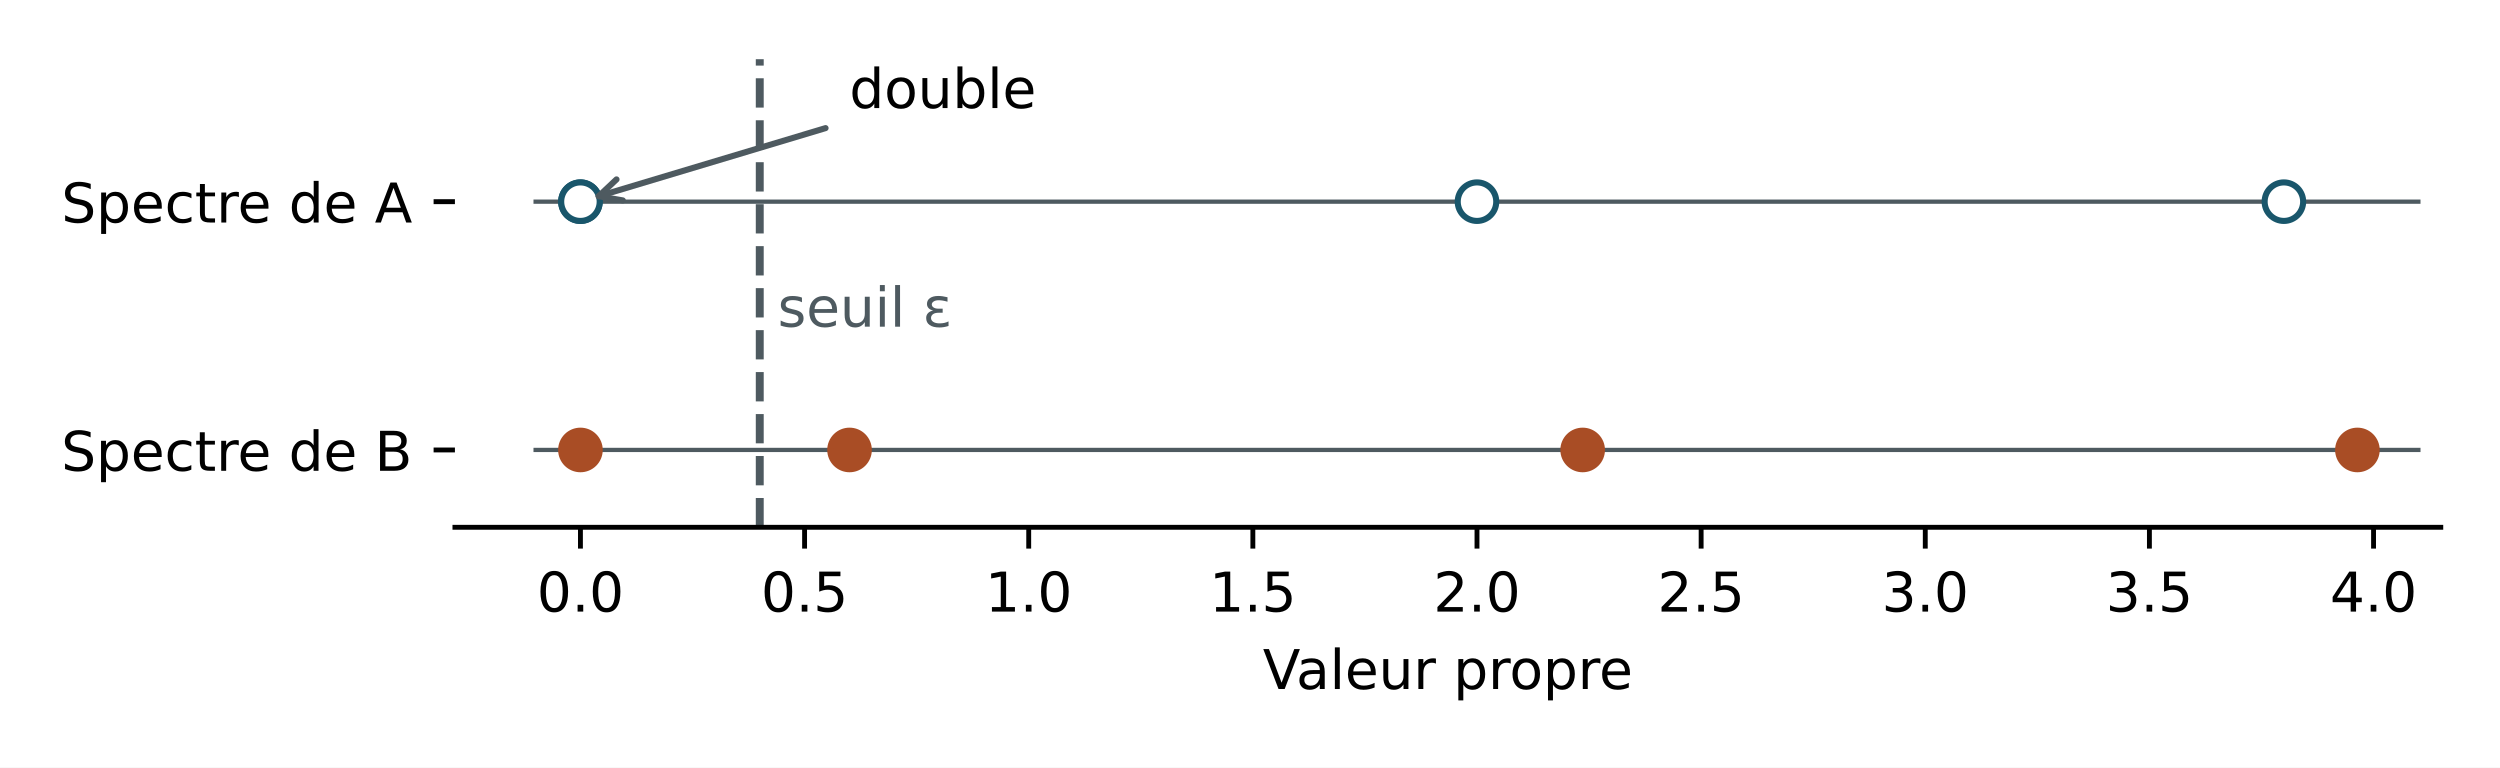
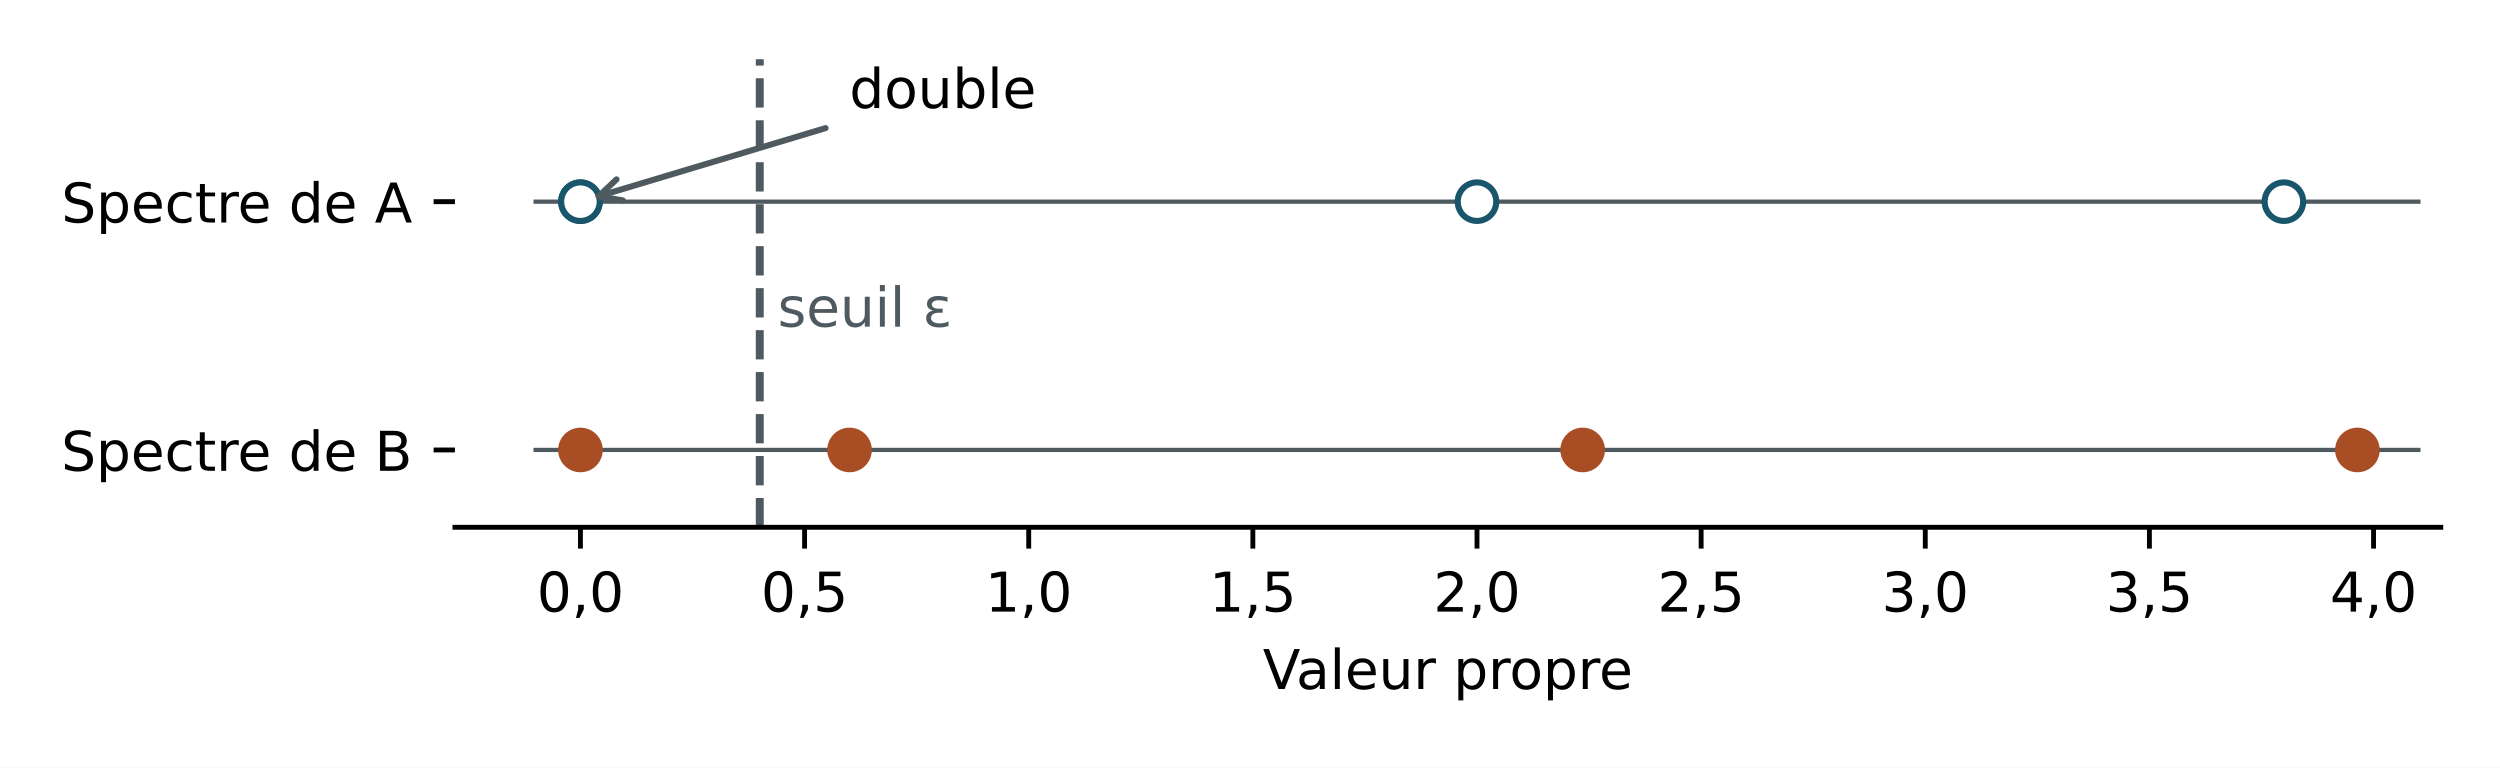
<svg xmlns="http://www.w3.org/2000/svg" xmlns:xlink="http://www.w3.org/1999/xlink" width="410.4pt" height="126pt" viewBox="0 0 410.4 126" version="1.1">
  <defs>
    <style type="text/css">*{stroke-linejoin: round; stroke-linecap: butt}</style>
  </defs>
  <g id="figure_1">
    <g id="patch_1">
      <path d="M 0 126 L 410.4 126 L 410.4 0 L 0 0 z " style="fill: #ffffff" />
    </g>
    <g id="axes_1">
      <g id="patch_2">
        <path d="M 74.68 86.56 L 400.68 86.56 L 400.68 9.72 L 74.68 9.72 z " style="fill: #ffffff" />
      </g>
      <g id="matplotlib.axis_1">
        <g id="xtick_1">
          <g id="line2d_1">
            <defs>
              <path id="me12eb115a5" d="M 0 0 L 0 3.5 " style="stroke: #000000; stroke-width: 0.8" />
            </defs>
            <g>
              <use xlink:href="#me12eb115a5" x="95.285" y="86.56" style="stroke: #000000; stroke-width: 0.8" />
            </g>
          </g>
          <g id="text_1">
            <g transform="translate(88.12856 100.3986) scale(0.09 -0.09)">
              <defs>
                <path id="DejaVuSans-30" d="M 2034 4250 Q 1547 4250 1301 3770 Q 1056 3291 1056 2328 Q 1056 1369 1301 889 Q 1547 409 2034 409 Q 2525 409 2770 889 Q 3016 1369 3016 2328 Q 3016 3291 2770 3770 Q 2525 4250 2034 4250 z M 2034 4750 Q 2819 4750 3233 4129 Q 3647 3509 3647 2328 Q 3647 1150 3233 529 Q 2819 -91 2034 -91 Q 1250 -91 836 529 Q 422 1150 422 2328 Q 422 3509 836 4129 Q 1250 4750 2034 4750 z " transform="scale(0.015625)" />
-                 <path id="DejaVuSans-2e" d="M 684 794 L 1344 794 L 1344 0 L 684 0 L 684 794 z " transform="scale(0.015625)" />
+                 <path id="DejaVuSans-2c" d="M 750 794 L 1409 794 L 1409 256 L 897 -744 L 494 -744 L 750 256 L 750 794 z " transform="scale(0.015625)" />
              </defs>
              <use xlink:href="#DejaVuSans-30" />
-               <use xlink:href="#DejaVuSans-2e" transform="translate(63.62305 0)" />
+               <use xlink:href="#DejaVuSans-2c" transform="translate(63.62305 0)" />
              <use xlink:href="#DejaVuSans-30" transform="translate(95.41016 0)" />
            </g>
          </g>
        </g>
        <g id="xtick_2">
          <g id="line2d_2">
            <g>
              <use xlink:href="#me12eb115a5" x="132.08" y="86.56" style="stroke: #000000; stroke-width: 0.8" />
            </g>
          </g>
          <g id="text_2">
            <g transform="translate(124.9231 100.3986) scale(0.09 -0.09)">
              <defs>
                <path id="DejaVuSans-35" d="M 691 4666 L 3169 4666 L 3169 4134 L 1269 4134 L 1269 2991 Q 1406 3038 1543 3061 Q 1681 3084 1819 3084 Q 2600 3084 3056 2656 Q 3513 2228 3513 1497 Q 3513 744 3044 326 Q 2575 -91 1722 -91 Q 1428 -91 1123 -41 Q 819 9 494 109 L 494 744 Q 775 591 1075 516 Q 1375 441 1709 441 Q 2250 441 2565 725 Q 2881 1009 2881 1497 Q 2881 1984 2565 2268 Q 2250 2553 1709 2553 Q 1456 2553 1204 2497 Q 953 2441 691 2322 L 691 4666 z " transform="scale(0.015625)" />
              </defs>
              <use xlink:href="#DejaVuSans-30" />
-               <use xlink:href="#DejaVuSans-2e" transform="translate(63.62305 0)" />
+               <use xlink:href="#DejaVuSans-2c" transform="translate(63.62305 0)" />
              <use xlink:href="#DejaVuSans-35" transform="translate(95.41016 0)" />
            </g>
          </g>
        </g>
        <g id="xtick_3">
          <g id="line2d_3">
            <g>
              <use xlink:href="#me12eb115a5" x="168.874" y="86.56" style="stroke: #000000; stroke-width: 0.8" />
            </g>
          </g>
          <g id="text_3">
            <g transform="translate(161.7177 100.3986) scale(0.09 -0.09)">
              <defs>
                <path id="DejaVuSans-31" d="M 794 531 L 1825 531 L 1825 4091 L 703 3866 L 703 4441 L 1819 4666 L 2450 4666 L 2450 531 L 3481 531 L 3481 0 L 794 0 L 794 531 z " transform="scale(0.015625)" />
              </defs>
              <use xlink:href="#DejaVuSans-31" />
-               <use xlink:href="#DejaVuSans-2e" transform="translate(63.62305 0)" />
+               <use xlink:href="#DejaVuSans-2c" transform="translate(63.62305 0)" />
              <use xlink:href="#DejaVuSans-30" transform="translate(95.41016 0)" />
            </g>
          </g>
        </g>
        <g id="xtick_4">
          <g id="line2d_4">
            <g>
              <use xlink:href="#me12eb115a5" x="205.669" y="86.56" style="stroke: #000000; stroke-width: 0.8" />
            </g>
          </g>
          <g id="text_4">
            <g transform="translate(198.5123 100.3986) scale(0.09 -0.09)">
              <use xlink:href="#DejaVuSans-31" />
-               <use xlink:href="#DejaVuSans-2e" transform="translate(63.62305 0)" />
+               <use xlink:href="#DejaVuSans-2c" transform="translate(63.62305 0)" />
              <use xlink:href="#DejaVuSans-35" transform="translate(95.41016 0)" />
            </g>
          </g>
        </g>
        <g id="xtick_5">
          <g id="line2d_5">
            <g>
              <use xlink:href="#me12eb115a5" x="242.463" y="86.56" style="stroke: #000000; stroke-width: 0.8" />
            </g>
          </g>
          <g id="text_5">
            <g transform="translate(235.3069 100.3986) scale(0.09 -0.09)">
              <defs>
                <path id="DejaVuSans-32" d="M 1228 531 L 3431 531 L 3431 0 L 469 0 L 469 531 Q 828 903 1448 1529 Q 2069 2156 2228 2338 Q 2531 2678 2651 2914 Q 2772 3150 2772 3378 Q 2772 3750 2511 3984 Q 2250 4219 1831 4219 Q 1534 4219 1204 4116 Q 875 4013 500 3803 L 500 4441 Q 881 4594 1212 4672 Q 1544 4750 1819 4750 Q 2544 4750 2975 4387 Q 3406 4025 3406 3419 Q 3406 3131 3298 2873 Q 3191 2616 2906 2266 Q 2828 2175 2409 1742 Q 1991 1309 1228 531 z " transform="scale(0.015625)" />
              </defs>
              <use xlink:href="#DejaVuSans-32" />
-               <use xlink:href="#DejaVuSans-2e" transform="translate(63.62305 0)" />
+               <use xlink:href="#DejaVuSans-2c" transform="translate(63.62305 0)" />
              <use xlink:href="#DejaVuSans-30" transform="translate(95.41016 0)" />
            </g>
          </g>
        </g>
        <g id="xtick_6">
          <g id="line2d_6">
            <g>
              <use xlink:href="#me12eb115a5" x="279.258" y="86.56" style="stroke: #000000; stroke-width: 0.8" />
            </g>
          </g>
          <g id="text_6">
            <g transform="translate(272.1015 100.3986) scale(0.09 -0.09)">
              <use xlink:href="#DejaVuSans-32" />
-               <use xlink:href="#DejaVuSans-2e" transform="translate(63.62305 0)" />
+               <use xlink:href="#DejaVuSans-2c" transform="translate(63.62305 0)" />
              <use xlink:href="#DejaVuSans-35" transform="translate(95.41016 0)" />
            </g>
          </g>
        </g>
        <g id="xtick_7">
          <g id="line2d_7">
            <g>
              <use xlink:href="#me12eb115a5" x="316.052" y="86.56" style="stroke: #000000; stroke-width: 0.8" />
            </g>
          </g>
          <g id="text_7">
            <g transform="translate(308.8961 100.3986) scale(0.09 -0.09)">
              <defs>
                <path id="DejaVuSans-33" d="M 2597 2516 Q 3050 2419 3304 2112 Q 3559 1806 3559 1356 Q 3559 666 3084 287 Q 2609 -91 1734 -91 Q 1441 -91 1130 -33 Q 819 25 488 141 L 488 750 Q 750 597 1062 519 Q 1375 441 1716 441 Q 2309 441 2620 675 Q 2931 909 2931 1356 Q 2931 1769 2642 2001 Q 2353 2234 1838 2234 L 1294 2234 L 1294 2753 L 1863 2753 Q 2328 2753 2575 2939 Q 2822 3125 2822 3475 Q 2822 3834 2567 4026 Q 2313 4219 1838 4219 Q 1578 4219 1281 4162 Q 984 4106 628 3988 L 628 4550 Q 988 4650 1302 4700 Q 1616 4750 1894 4750 Q 2613 4750 3031 4423 Q 3450 4097 3450 3541 Q 3450 3153 3228 2886 Q 3006 2619 2597 2516 z " transform="scale(0.015625)" />
              </defs>
              <use xlink:href="#DejaVuSans-33" />
-               <use xlink:href="#DejaVuSans-2e" transform="translate(63.62305 0)" />
+               <use xlink:href="#DejaVuSans-2c" transform="translate(63.62305 0)" />
              <use xlink:href="#DejaVuSans-30" transform="translate(95.41016 0)" />
            </g>
          </g>
        </g>
        <g id="xtick_8">
          <g id="line2d_8">
            <g>
              <use xlink:href="#me12eb115a5" x="352.847" y="86.56" style="stroke: #000000; stroke-width: 0.8" />
            </g>
          </g>
          <g id="text_8">
            <g transform="translate(345.6906 100.3986) scale(0.09 -0.09)">
              <use xlink:href="#DejaVuSans-33" />
-               <use xlink:href="#DejaVuSans-2e" transform="translate(63.62305 0)" />
+               <use xlink:href="#DejaVuSans-2c" transform="translate(63.62305 0)" />
              <use xlink:href="#DejaVuSans-35" transform="translate(95.41016 0)" />
            </g>
          </g>
        </g>
        <g id="xtick_9">
          <g id="line2d_9">
            <g>
              <use xlink:href="#me12eb115a5" x="389.642" y="86.56" style="stroke: #000000; stroke-width: 0.8" />
            </g>
          </g>
          <g id="text_9">
            <g transform="translate(382.4852 100.3986) scale(0.09 -0.09)">
              <defs>
                <path id="DejaVuSans-34" d="M 2419 4116 L 825 1625 L 2419 1625 L 2419 4116 z M 2253 4666 L 3047 4666 L 3047 1625 L 3713 1625 L 3713 1100 L 3047 1100 L 3047 0 L 2419 0 L 2419 1100 L 313 1100 L 313 1709 L 2253 4666 z " transform="scale(0.015625)" />
              </defs>
              <use xlink:href="#DejaVuSans-34" />
-               <use xlink:href="#DejaVuSans-2e" transform="translate(63.62305 0)" />
+               <use xlink:href="#DejaVuSans-2c" transform="translate(63.62305 0)" />
              <use xlink:href="#DejaVuSans-30" transform="translate(95.41016 0)" />
            </g>
          </g>
        </g>
        <g id="text_10">
          <g transform="translate(207.3085 113.1089) scale(0.09 -0.09)">
            <defs>
              <path id="DejaVuSans-56" d="M 1831 0 L 50 4666 L 709 4666 L 2188 738 L 3669 4666 L 4325 4666 L 2547 0 L 1831 0 z " transform="scale(0.015625)" />
              <path id="DejaVuSans-61" d="M 2194 1759 Q 1497 1759 1228 1600 Q 959 1441 959 1056 Q 959 750 1161 570 Q 1363 391 1709 391 Q 2188 391 2477 730 Q 2766 1069 2766 1631 L 2766 1759 L 2194 1759 z M 3341 1997 L 3341 0 L 2766 0 L 2766 531 Q 2569 213 2275 61 Q 1981 -91 1556 -91 Q 1019 -91 701 211 Q 384 513 384 1019 Q 384 1609 779 1909 Q 1175 2209 1959 2209 L 2766 2209 L 2766 2266 Q 2766 2663 2505 2880 Q 2244 3097 1772 3097 Q 1472 3097 1187 3025 Q 903 2953 641 2809 L 641 3341 Q 956 3463 1253 3523 Q 1550 3584 1831 3584 Q 2591 3584 2966 3190 Q 3341 2797 3341 1997 z " transform="scale(0.015625)" />
              <path id="DejaVuSans-6c" d="M 603 4863 L 1178 4863 L 1178 0 L 603 0 L 603 4863 z " transform="scale(0.015625)" />
              <path id="DejaVuSans-65" d="M 3597 1894 L 3597 1613 L 953 1613 Q 991 1019 1311 708 Q 1631 397 2203 397 Q 2534 397 2845 478 Q 3156 559 3463 722 L 3463 178 Q 3153 47 2828 -22 Q 2503 -91 2169 -91 Q 1331 -91 842 396 Q 353 884 353 1716 Q 353 2575 817 3079 Q 1281 3584 2069 3584 Q 2775 3584 3186 3129 Q 3597 2675 3597 1894 z M 3022 2063 Q 3016 2534 2758 2815 Q 2500 3097 2075 3097 Q 1594 3097 1305 2825 Q 1016 2553 972 2059 L 3022 2063 z " transform="scale(0.015625)" />
              <path id="DejaVuSans-75" d="M 544 1381 L 544 3500 L 1119 3500 L 1119 1403 Q 1119 906 1312 657 Q 1506 409 1894 409 Q 2359 409 2629 706 Q 2900 1003 2900 1516 L 2900 3500 L 3475 3500 L 3475 0 L 2900 0 L 2900 538 Q 2691 219 2414 64 Q 2138 -91 1772 -91 Q 1169 -91 856 284 Q 544 659 544 1381 z M 1991 3584 L 1991 3584 z " transform="scale(0.015625)" />
              <path id="DejaVuSans-72" d="M 2631 2963 Q 2534 3019 2420 3045 Q 2306 3072 2169 3072 Q 1681 3072 1420 2755 Q 1159 2438 1159 1844 L 1159 0 L 581 0 L 581 3500 L 1159 3500 L 1159 2956 Q 1341 3275 1631 3429 Q 1922 3584 2338 3584 Q 2397 3584 2469 3576 Q 2541 3569 2628 3553 L 2631 2963 z " transform="scale(0.015625)" />
              <path id="DejaVuSans-20" transform="scale(0.015625)" />
              <path id="DejaVuSans-70" d="M 1159 525 L 1159 -1331 L 581 -1331 L 581 3500 L 1159 3500 L 1159 2969 Q 1341 3281 1617 3432 Q 1894 3584 2278 3584 Q 2916 3584 3314 3078 Q 3713 2572 3713 1747 Q 3713 922 3314 415 Q 2916 -91 2278 -91 Q 1894 -91 1617 61 Q 1341 213 1159 525 z M 3116 1747 Q 3116 2381 2855 2742 Q 2594 3103 2138 3103 Q 1681 3103 1420 2742 Q 1159 2381 1159 1747 Q 1159 1113 1420 752 Q 1681 391 2138 391 Q 2594 391 2855 752 Q 3116 1113 3116 1747 z " transform="scale(0.015625)" />
              <path id="DejaVuSans-6f" d="M 1959 3097 Q 1497 3097 1228 2736 Q 959 2375 959 1747 Q 959 1119 1226 758 Q 1494 397 1959 397 Q 2419 397 2687 759 Q 2956 1122 2956 1747 Q 2956 2369 2687 2733 Q 2419 3097 1959 3097 z M 1959 3584 Q 2709 3584 3137 3096 Q 3566 2609 3566 1747 Q 3566 888 3137 398 Q 2709 -91 1959 -91 Q 1206 -91 779 398 Q 353 888 353 1747 Q 353 2609 779 3096 Q 1206 3584 1959 3584 z " transform="scale(0.015625)" />
            </defs>
            <use xlink:href="#DejaVuSans-56" />
            <use xlink:href="#DejaVuSans-61" transform="translate(60.6582 0)" />
            <use xlink:href="#DejaVuSans-6c" transform="translate(121.9375 0)" />
            <use xlink:href="#DejaVuSans-65" transform="translate(149.7207 0)" />
            <use xlink:href="#DejaVuSans-75" transform="translate(211.2441 0)" />
            <use xlink:href="#DejaVuSans-72" transform="translate(274.623 0)" />
            <use xlink:href="#DejaVuSans-20" transform="translate(315.7363 0)" />
            <use xlink:href="#DejaVuSans-70" transform="translate(347.5234 0)" />
            <use xlink:href="#DejaVuSans-72" transform="translate(411 0)" />
            <use xlink:href="#DejaVuSans-6f" transform="translate(449.8633 0)" />
            <use xlink:href="#DejaVuSans-70" transform="translate(511.0449 0)" />
            <use xlink:href="#DejaVuSans-72" transform="translate(574.5215 0)" />
            <use xlink:href="#DejaVuSans-65" transform="translate(613.3848 0)" />
          </g>
        </g>
      </g>
      <g id="matplotlib.axis_2">
        <g id="ytick_1">
          <g id="line2d_10">
            <defs>
              <path id="mdb52553818" d="M 0 0 L -3.5 0 " style="stroke: #000000; stroke-width: 0.8" />
            </defs>
            <g>
              <use xlink:href="#mdb52553818" x="74.68" y="73.865" style="stroke: #000000; stroke-width: 0.8" />
            </g>
          </g>
          <g id="text_11">
            <g transform="translate(10.05609 77.28399) scale(0.09 -0.09)">
              <defs>
                <path id="DejaVuSans-53" d="M 3425 4513 L 3425 3897 Q 3066 4069 2747 4153 Q 2428 4238 2131 4238 Q 1616 4238 1336 4038 Q 1056 3838 1056 3469 Q 1056 3159 1242 3001 Q 1428 2844 1947 2747 L 2328 2669 Q 3034 2534 3370 2195 Q 3706 1856 3706 1288 Q 3706 609 3251 259 Q 2797 -91 1919 -91 Q 1588 -91 1214 -16 Q 841 59 441 206 L 441 856 Q 825 641 1194 531 Q 1563 422 1919 422 Q 2459 422 2753 634 Q 3047 847 3047 1241 Q 3047 1584 2836 1778 Q 2625 1972 2144 2069 L 1759 2144 Q 1053 2284 737 2584 Q 422 2884 422 3419 Q 422 4038 858 4394 Q 1294 4750 2059 4750 Q 2388 4750 2728 4690 Q 3069 4631 3425 4513 z " transform="scale(0.015625)" />
                <path id="DejaVuSans-63" d="M 3122 3366 L 3122 2828 Q 2878 2963 2633 3030 Q 2388 3097 2138 3097 Q 1578 3097 1268 2742 Q 959 2388 959 1747 Q 959 1106 1268 751 Q 1578 397 2138 397 Q 2388 397 2633 464 Q 2878 531 3122 666 L 3122 134 Q 2881 22 2623 -34 Q 2366 -91 2075 -91 Q 1284 -91 818 406 Q 353 903 353 1747 Q 353 2603 823 3093 Q 1294 3584 2113 3584 Q 2378 3584 2631 3529 Q 2884 3475 3122 3366 z " transform="scale(0.015625)" />
                <path id="DejaVuSans-74" d="M 1172 4494 L 1172 3500 L 2356 3500 L 2356 3053 L 1172 3053 L 1172 1153 Q 1172 725 1289 603 Q 1406 481 1766 481 L 2356 481 L 2356 0 L 1766 0 Q 1100 0 847 248 Q 594 497 594 1153 L 594 3053 L 172 3053 L 172 3500 L 594 3500 L 594 4494 L 1172 4494 z " transform="scale(0.015625)" />
                <path id="DejaVuSans-64" d="M 2906 2969 L 2906 4863 L 3481 4863 L 3481 0 L 2906 0 L 2906 525 Q 2725 213 2448 61 Q 2172 -91 1784 -91 Q 1150 -91 751 415 Q 353 922 353 1747 Q 353 2572 751 3078 Q 1150 3584 1784 3584 Q 2172 3584 2448 3432 Q 2725 3281 2906 2969 z M 947 1747 Q 947 1113 1208 752 Q 1469 391 1925 391 Q 2381 391 2643 752 Q 2906 1113 2906 1747 Q 2906 2381 2643 2742 Q 2381 3103 1925 3103 Q 1469 3103 1208 2742 Q 947 2381 947 1747 z " transform="scale(0.015625)" />
                <path id="DejaVuSans-42" d="M 1259 2228 L 1259 519 L 2272 519 Q 2781 519 3026 730 Q 3272 941 3272 1375 Q 3272 1813 3026 2020 Q 2781 2228 2272 2228 L 1259 2228 z M 1259 4147 L 1259 2741 L 2194 2741 Q 2656 2741 2882 2914 Q 3109 3088 3109 3444 Q 3109 3797 2882 3972 Q 2656 4147 2194 4147 L 1259 4147 z M 628 4666 L 2241 4666 Q 2963 4666 3353 4366 Q 3744 4066 3744 3513 Q 3744 3084 3544 2831 Q 3344 2578 2956 2516 Q 3422 2416 3680 2098 Q 3938 1781 3938 1306 Q 3938 681 3513 340 Q 3088 0 2303 0 L 628 0 L 628 4666 z " transform="scale(0.015625)" />
              </defs>
              <use xlink:href="#DejaVuSans-53" />
              <use xlink:href="#DejaVuSans-70" transform="translate(63.47656 0)" />
              <use xlink:href="#DejaVuSans-65" transform="translate(126.9531 0)" />
              <use xlink:href="#DejaVuSans-63" transform="translate(188.4766 0)" />
              <use xlink:href="#DejaVuSans-74" transform="translate(243.457 0)" />
              <use xlink:href="#DejaVuSans-72" transform="translate(282.666 0)" />
              <use xlink:href="#DejaVuSans-65" transform="translate(321.5293 0)" />
              <use xlink:href="#DejaVuSans-20" transform="translate(383.0527 0)" />
              <use xlink:href="#DejaVuSans-64" transform="translate(414.8398 0)" />
              <use xlink:href="#DejaVuSans-65" transform="translate(478.3164 0)" />
              <use xlink:href="#DejaVuSans-20" transform="translate(539.8398 0)" />
              <use xlink:href="#DejaVuSans-42" transform="translate(571.627 0)" />
            </g>
          </g>
        </g>
        <g id="ytick_2">
          <g id="line2d_11">
            <g>
              <use xlink:href="#mdb52553818" x="74.68" y="33.106" style="stroke: #000000; stroke-width: 0.8" />
            </g>
          </g>
          <g id="text_12">
            <g transform="translate(10.07437 36.52538) scale(0.09 -0.09)">
              <defs>
                <path id="DejaVuSans-41" d="M 2188 4044 L 1331 1722 L 3047 1722 L 2188 4044 z M 1831 4666 L 2547 4666 L 4325 0 L 3669 0 L 3244 1197 L 1141 1197 L 716 0 L 50 0 L 1831 4666 z " transform="scale(0.015625)" />
              </defs>
              <use xlink:href="#DejaVuSans-53" />
              <use xlink:href="#DejaVuSans-70" transform="translate(63.47656 0)" />
              <use xlink:href="#DejaVuSans-65" transform="translate(126.9531 0)" />
              <use xlink:href="#DejaVuSans-63" transform="translate(188.4766 0)" />
              <use xlink:href="#DejaVuSans-74" transform="translate(243.457 0)" />
              <use xlink:href="#DejaVuSans-72" transform="translate(282.666 0)" />
              <use xlink:href="#DejaVuSans-65" transform="translate(321.5293 0)" />
              <use xlink:href="#DejaVuSans-20" transform="translate(383.0527 0)" />
              <use xlink:href="#DejaVuSans-64" transform="translate(414.8398 0)" />
              <use xlink:href="#DejaVuSans-65" transform="translate(478.3164 0)" />
              <use xlink:href="#DejaVuSans-20" transform="translate(539.8398 0)" />
              <use xlink:href="#DejaVuSans-41" transform="translate(571.627 0)" />
            </g>
          </g>
        </g>
      </g>
      <g id="line2d_12">
        <path d="M 124.721 86.56 L 124.721 9.72 " clip-path="url(#p7fcc8f6f96)" style="fill: none; stroke-dasharray: 4.81,2.08; stroke-dashoffset: 0; stroke: #4e5a60; stroke-width: 1.3" />
      </g>
      <g id="line2d_13">
        <path d="M 87.926 33.106 L 397.001 33.106 " clip-path="url(#p7fcc8f6f96)" style="fill: none; stroke: #4e5a60; stroke-width: 0.7; stroke-linecap: square" />
      </g>
      <g id="line2d_14">
        <path d="M 87.926 73.865 L 397.001 73.865 " clip-path="url(#p7fcc8f6f96)" style="fill: none; stroke: #4e5a60; stroke-width: 0.7; stroke-linecap: square" />
      </g>
      <g id="patch_3">
        <path d="M 74.68 86.56 L 400.68 86.56 " style="fill: none; stroke: #000000; stroke-width: 0.8; stroke-linejoin: miter; stroke-linecap: square" />
      </g>
      <g id="text_13">
        <g style="fill: #4e5a60" transform="translate(127.6642 53.63022) scale(0.09 -0.09)">
          <defs>
            <path id="DejaVuSans-73" d="M 2834 3397 L 2834 2853 Q 2591 2978 2328 3040 Q 2066 3103 1784 3103 Q 1356 3103 1142 2972 Q 928 2841 928 2578 Q 928 2378 1081 2264 Q 1234 2150 1697 2047 L 1894 2003 Q 2506 1872 2764 1633 Q 3022 1394 3022 966 Q 3022 478 2636 193 Q 2250 -91 1575 -91 Q 1294 -91 989 -36 Q 684 19 347 128 L 347 722 Q 666 556 975 473 Q 1284 391 1588 391 Q 1994 391 2212 530 Q 2431 669 2431 922 Q 2431 1156 2273 1281 Q 2116 1406 1581 1522 L 1381 1569 Q 847 1681 609 1914 Q 372 2147 372 2553 Q 372 3047 722 3315 Q 1072 3584 1716 3584 Q 2034 3584 2315 3537 Q 2597 3491 2834 3397 z " transform="scale(0.015625)" />
            <path id="DejaVuSans-69" d="M 603 3500 L 1178 3500 L 1178 0 L 603 0 L 603 3500 z M 603 4863 L 1178 4863 L 1178 4134 L 603 4134 L 603 4863 z " transform="scale(0.015625)" />
            <path id="DejaVuSans-3b5" d="M 1234 1888 Q 884 1963 697 2166 Q 509 2366 509 2656 Q 509 3097 866 3344 Q 1219 3588 1831 3588 Q 2069 3588 2334 3550 Q 2600 3513 2906 3438 L 2906 2916 Q 2603 3006 2353 3047 Q 2100 3088 1878 3088 Q 1506 3088 1291 2944 Q 1072 2800 1072 2600 Q 1072 2381 1284 2241 Q 1494 2103 1856 2103 L 2341 2103 L 2341 1628 L 1878 1628 Q 1450 1628 1225 1469 Q 981 1294 981 1019 Q 981 738 1244 563 Q 1509 388 1981 388 Q 2272 388 2538 444 Q 2803 503 3025 619 L 3025 84 Q 2744 -3 2481 -47 Q 2216 -91 1966 -91 Q 1222 -91 819 194 Q 416 478 416 1019 Q 416 1356 631 1584 Q 847 1813 1234 1888 z " transform="scale(0.015625)" />
          </defs>
          <use xlink:href="#DejaVuSans-73" />
          <use xlink:href="#DejaVuSans-65" transform="translate(52.09961 0)" />
          <use xlink:href="#DejaVuSans-75" transform="translate(113.623 0)" />
          <use xlink:href="#DejaVuSans-69" transform="translate(177.002 0)" />
          <use xlink:href="#DejaVuSans-6c" transform="translate(204.7852 0)" />
          <use xlink:href="#DejaVuSans-20" transform="translate(232.5684 0)" />
          <use xlink:href="#DejaVuSans-3b5" transform="translate(264.3555 0)" />
        </g>
      </g>
      <g id="PathCollection_1">
        <defs>
          <path id="mb1f2055248" d="M 0 3.162 C 0.839 3.162 1.643 2.829 2.236 2.236 C 2.829 1.643 3.162 0.839 3.162 0 C 3.162 -0.839 2.829 -1.643 2.236 -2.236 C 1.643 -2.829 0.839 -3.162 0 -3.162 C -0.839 -3.162 -1.643 -2.829 -2.236 -2.236 C -2.829 -1.643 -3.162 -0.839 -3.162 0 C -3.162 0.839 -2.829 1.643 -2.236 2.236 C -1.643 2.829 -0.839 3.162 0 3.162 z " style="stroke: #19566b" />
        </defs>
        <g clip-path="url(#p7fcc8f6f96)">
          <use xlink:href="#mb1f2055248" x="95.285" y="33.106" style="fill: #ffffff; stroke: #19566b" />
          <use xlink:href="#mb1f2055248" x="95.285" y="33.106" style="fill: #ffffff; stroke: #19566b" />
          <use xlink:href="#mb1f2055248" x="242.463" y="33.106" style="fill: #ffffff; stroke: #19566b" />
          <use xlink:href="#mb1f2055248" x="374.924" y="33.106" style="fill: #ffffff; stroke: #19566b" />
        </g>
      </g>
      <g id="PathCollection_2">
        <defs>
          <path id="m35d12d8349" d="M 0 3.162 C 0.839 3.162 1.643 2.829 2.236 2.236 C 2.829 1.643 3.162 0.839 3.162 0 C 3.162 -0.839 2.829 -1.643 2.236 -2.236 C 1.643 -2.829 0.839 -3.162 0 -3.162 C -0.839 -3.162 -1.643 -2.829 -2.236 -2.236 C -2.829 -1.643 -3.162 -0.839 -3.162 0 C -3.162 0.839 -2.829 1.643 -2.236 2.236 C -1.643 2.829 -0.839 3.162 0 3.162 z " style="stroke: #a94d25" />
        </defs>
        <g clip-path="url(#p7fcc8f6f96)">
          <use xlink:href="#m35d12d8349" x="95.285" y="73.865" style="fill: #a94d25; stroke: #a94d25" />
          <use xlink:href="#m35d12d8349" x="139.46" y="73.865" style="fill: #a94d25; stroke: #a94d25" />
          <use xlink:href="#m35d12d8349" x="259.81" y="73.865" style="fill: #a94d25; stroke: #a94d25" />
          <use xlink:href="#m35d12d8349" x="386.992" y="73.865" style="fill: #a94d25; stroke: #a94d25" />
        </g>
      </g>
      <g id="patch_4">
        <path d="M 135.521 21.032 Q 116.362 26.782 98.274 32.209 " style="fill: none; stroke: #4e5a60; stroke-linecap: round" />
        <path d="M 102.239 32.899 L 98.274 32.209 L 101.205 29.451 " style="fill: none; stroke: #4e5a60; stroke-linecap: round" />
      </g>
      <g id="text_14">
        <g transform="translate(139.4385 17.73809) scale(0.09 -0.09)">
          <defs>
            <path id="DejaVuSans-62" d="M 3116 1747 Q 3116 2381 2855 2742 Q 2594 3103 2138 3103 Q 1681 3103 1420 2742 Q 1159 2381 1159 1747 Q 1159 1113 1420 752 Q 1681 391 2138 391 Q 2594 391 2855 752 Q 3116 1113 3116 1747 z M 1159 2969 Q 1341 3281 1617 3432 Q 1894 3584 2278 3584 Q 2916 3584 3314 3078 Q 3713 2572 3713 1747 Q 3713 922 3314 415 Q 2916 -91 2278 -91 Q 1894 -91 1617 61 Q 1341 213 1159 525 L 1159 0 L 581 0 L 581 4863 L 1159 4863 L 1159 2969 z " transform="scale(0.015625)" />
          </defs>
          <use xlink:href="#DejaVuSans-64" />
          <use xlink:href="#DejaVuSans-6f" transform="translate(63.47656 0)" />
          <use xlink:href="#DejaVuSans-75" transform="translate(124.6582 0)" />
          <use xlink:href="#DejaVuSans-62" transform="translate(188.0371 0)" />
          <use xlink:href="#DejaVuSans-6c" transform="translate(251.5137 0)" />
          <use xlink:href="#DejaVuSans-65" transform="translate(279.2969 0)" />
        </g>
      </g>
    </g>
  </g>
  <defs>
    <clipPath id="p7fcc8f6f96">
      <rect x="74.68" y="9.72" width="326" height="76.84" />
    </clipPath>
  </defs>
</svg>
